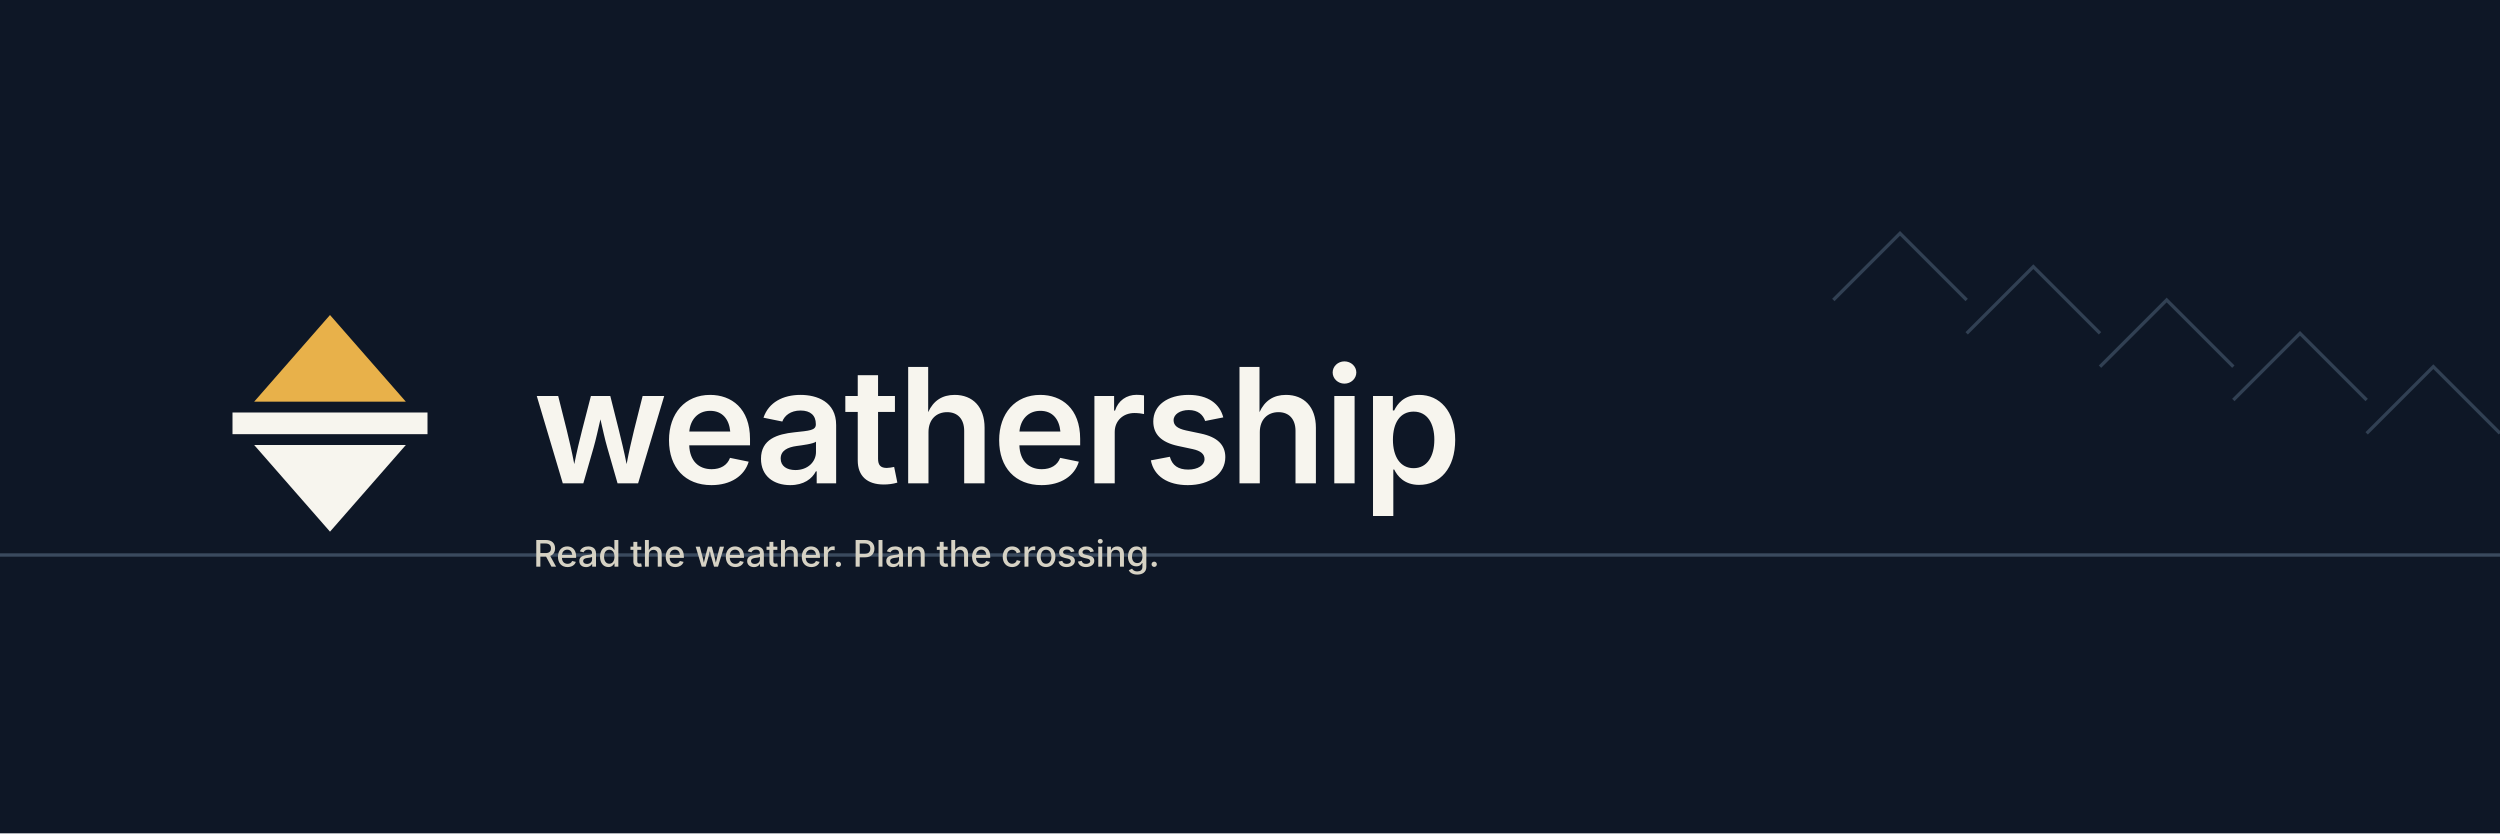
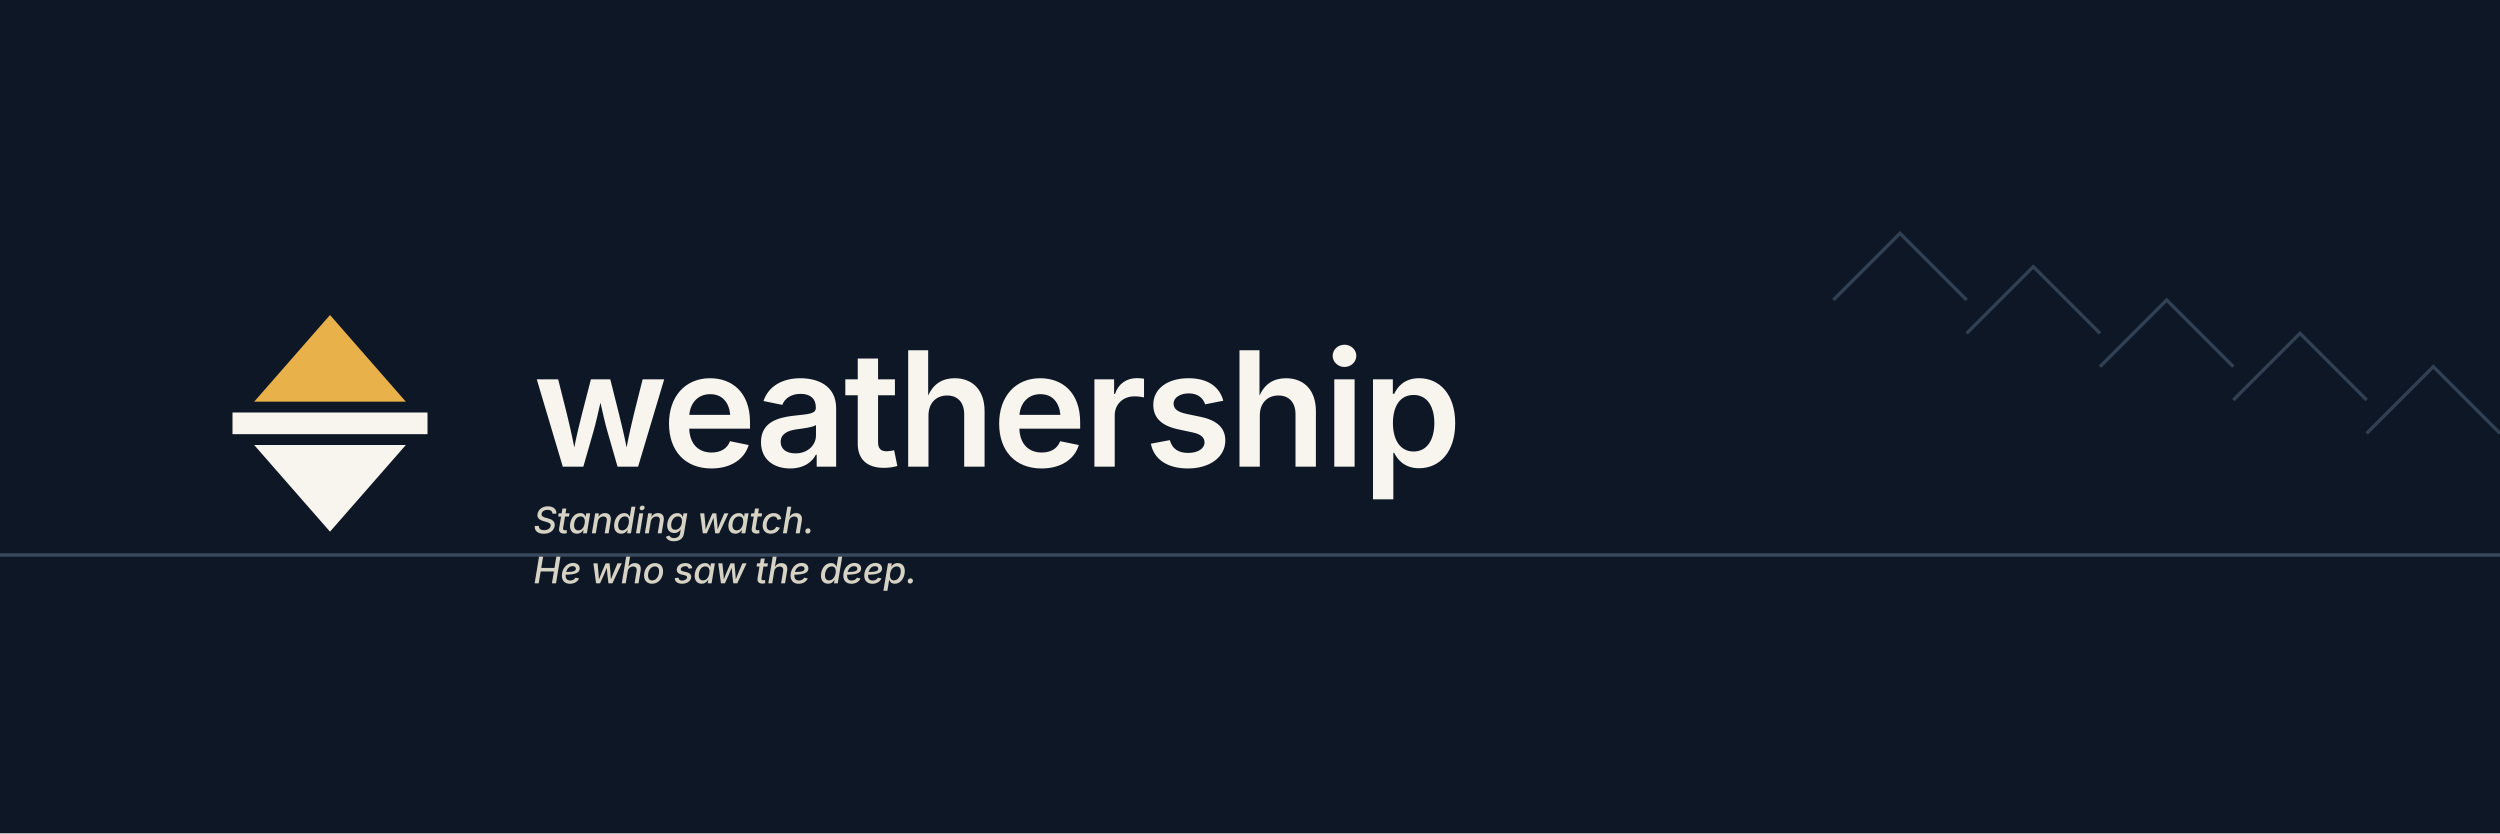
<svg xmlns="http://www.w3.org/2000/svg" viewBox="0 0 1500 500" width="1500" height="500" role="img" aria-label="weathership">
  <rect width="1500" height="500" fill="#0E1726" />
  <rect x="0" y="332" width="1500" height="2" fill="#3A4A5E" />
  <g fill="none" stroke="#3A4A5E" stroke-width="2" opacity="0.8">
    <path d="M 1100 180 L 1140 140 L 1180 180" />
    <path d="M 1180 200 L 1220 160 L 1260 200" />
    <path d="M 1260 220 L 1300 180 L 1340 220" />
    <path d="M 1340 240 L 1380 200 L 1420 240" />
    <path d="M 1420 260 L 1460 220 L 1500 260" />
  </g>
  <g transform="translate(120, 176) scale(6.5)">
    <polygon points="12,2 19,10 5,10" fill="#E8B14A" />
    <rect x="3" y="11" width="18" height="2" fill="#F7F5EE" />
    <polygon points="5,14 19,14 12,22" fill="#F7F5EE" />
  </g>
-   <text x="320" y="290" font-family="Inter, 'Inter Fallback', ui-sans-serif, system-ui, -apple-system, 'Segoe UI', Roboto, 'Helvetica Neue', Arial, sans-serif" font-weight="600" font-size="96" fill="#F7F5EE" letter-spacing="-1.9">weathership</text>
-   <text x="320" y="340" font-family="Inter, 'Inter Fallback', ui-sans-serif, system-ui, -apple-system, 'Segoe UI', Roboto, 'Helvetica Neue', Arial, sans-serif" font-weight="500" font-size="22" fill="#D6D2C4" letter-spacing="-0.2">Read the weather. Plan the crossing.</text>
+   <text x="320" y="280" font-family="Inter, 'Inter Fallback', ui-sans-serif, system-ui, -apple-system, 'Segoe UI', Roboto, 'Helvetica Neue', Arial, sans-serif" font-weight="600" font-size="96" fill="#F7F5EE" letter-spacing="-1.9">weathership</text>
+   <text x="320" y="320" font-family="Inter, 'Inter Fallback', ui-sans-serif, system-ui, -apple-system, 'Segoe UI', Roboto, 'Helvetica Neue', Arial, sans-serif" font-weight="500" font-size="22" font-style="italic" fill="#D6D2C4" letter-spacing="-0.2">Standing watch.</text>
+   <text x="320" y="350" font-family="Inter, 'Inter Fallback', ui-sans-serif, system-ui, -apple-system, 'Segoe UI', Roboto, 'Helvetica Neue', Arial, sans-serif" font-weight="500" font-size="22" font-style="italic" fill="#D6D2C4" letter-spacing="-0.2">He who saw the deep.</text>
</svg>
